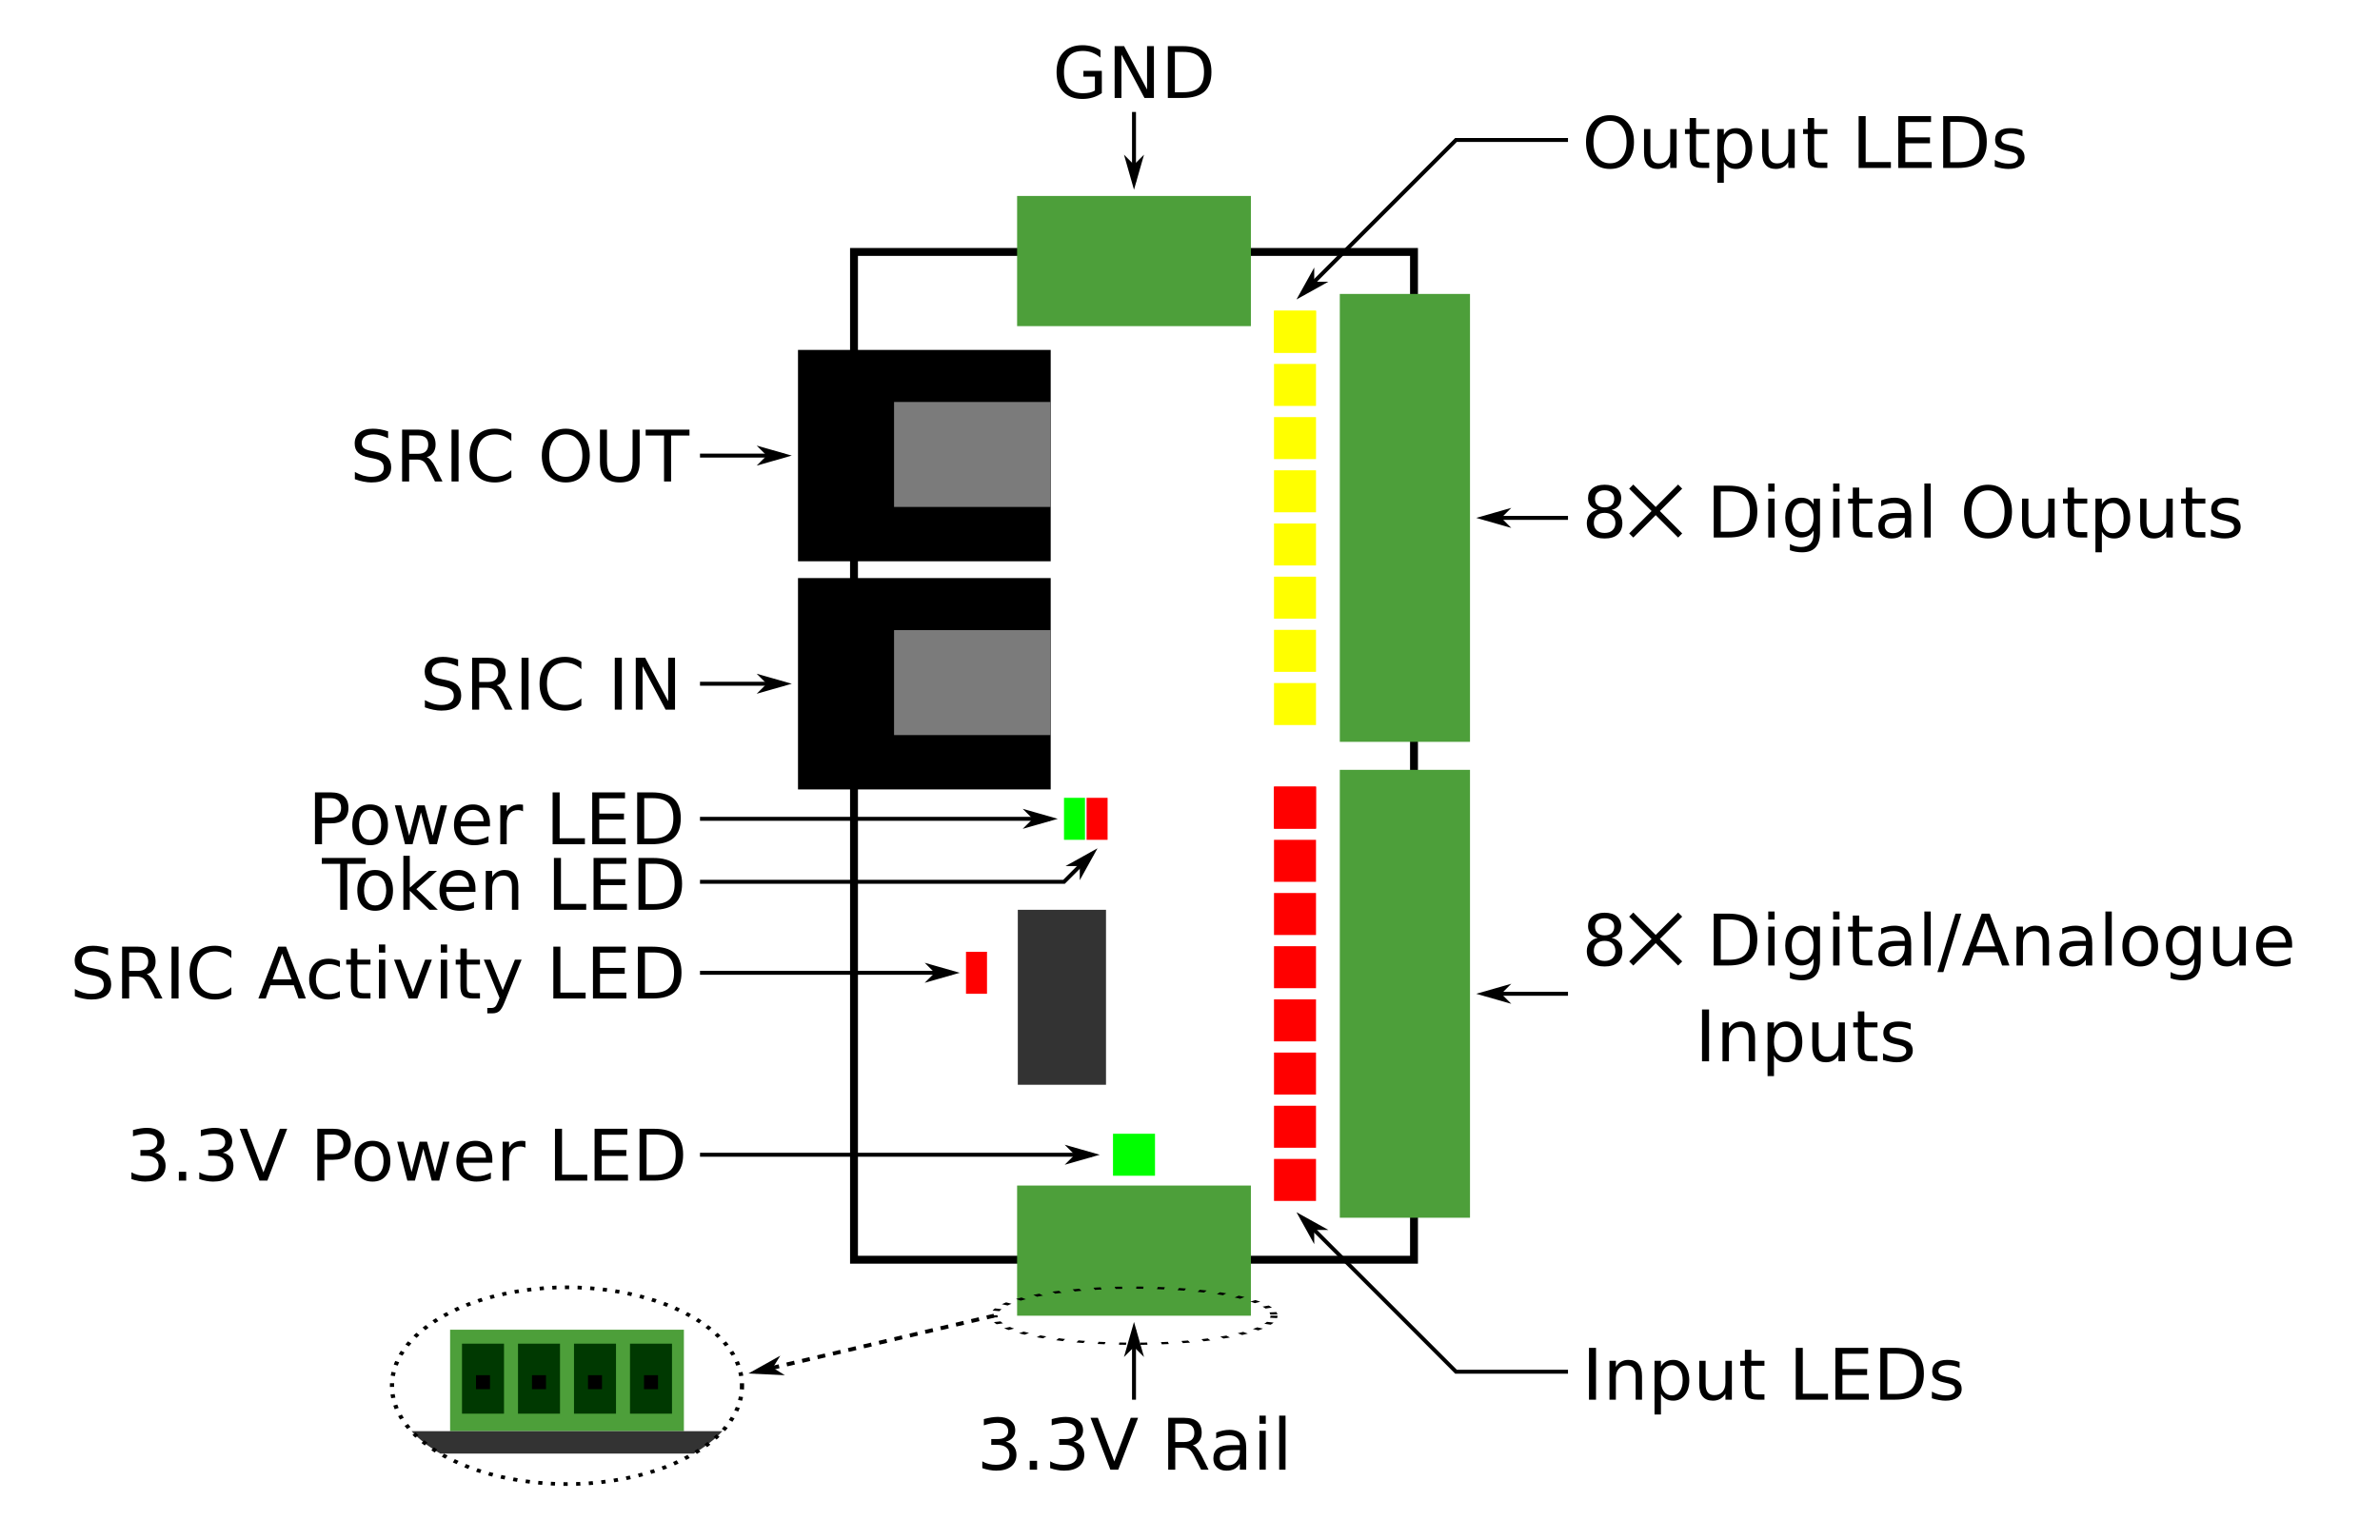
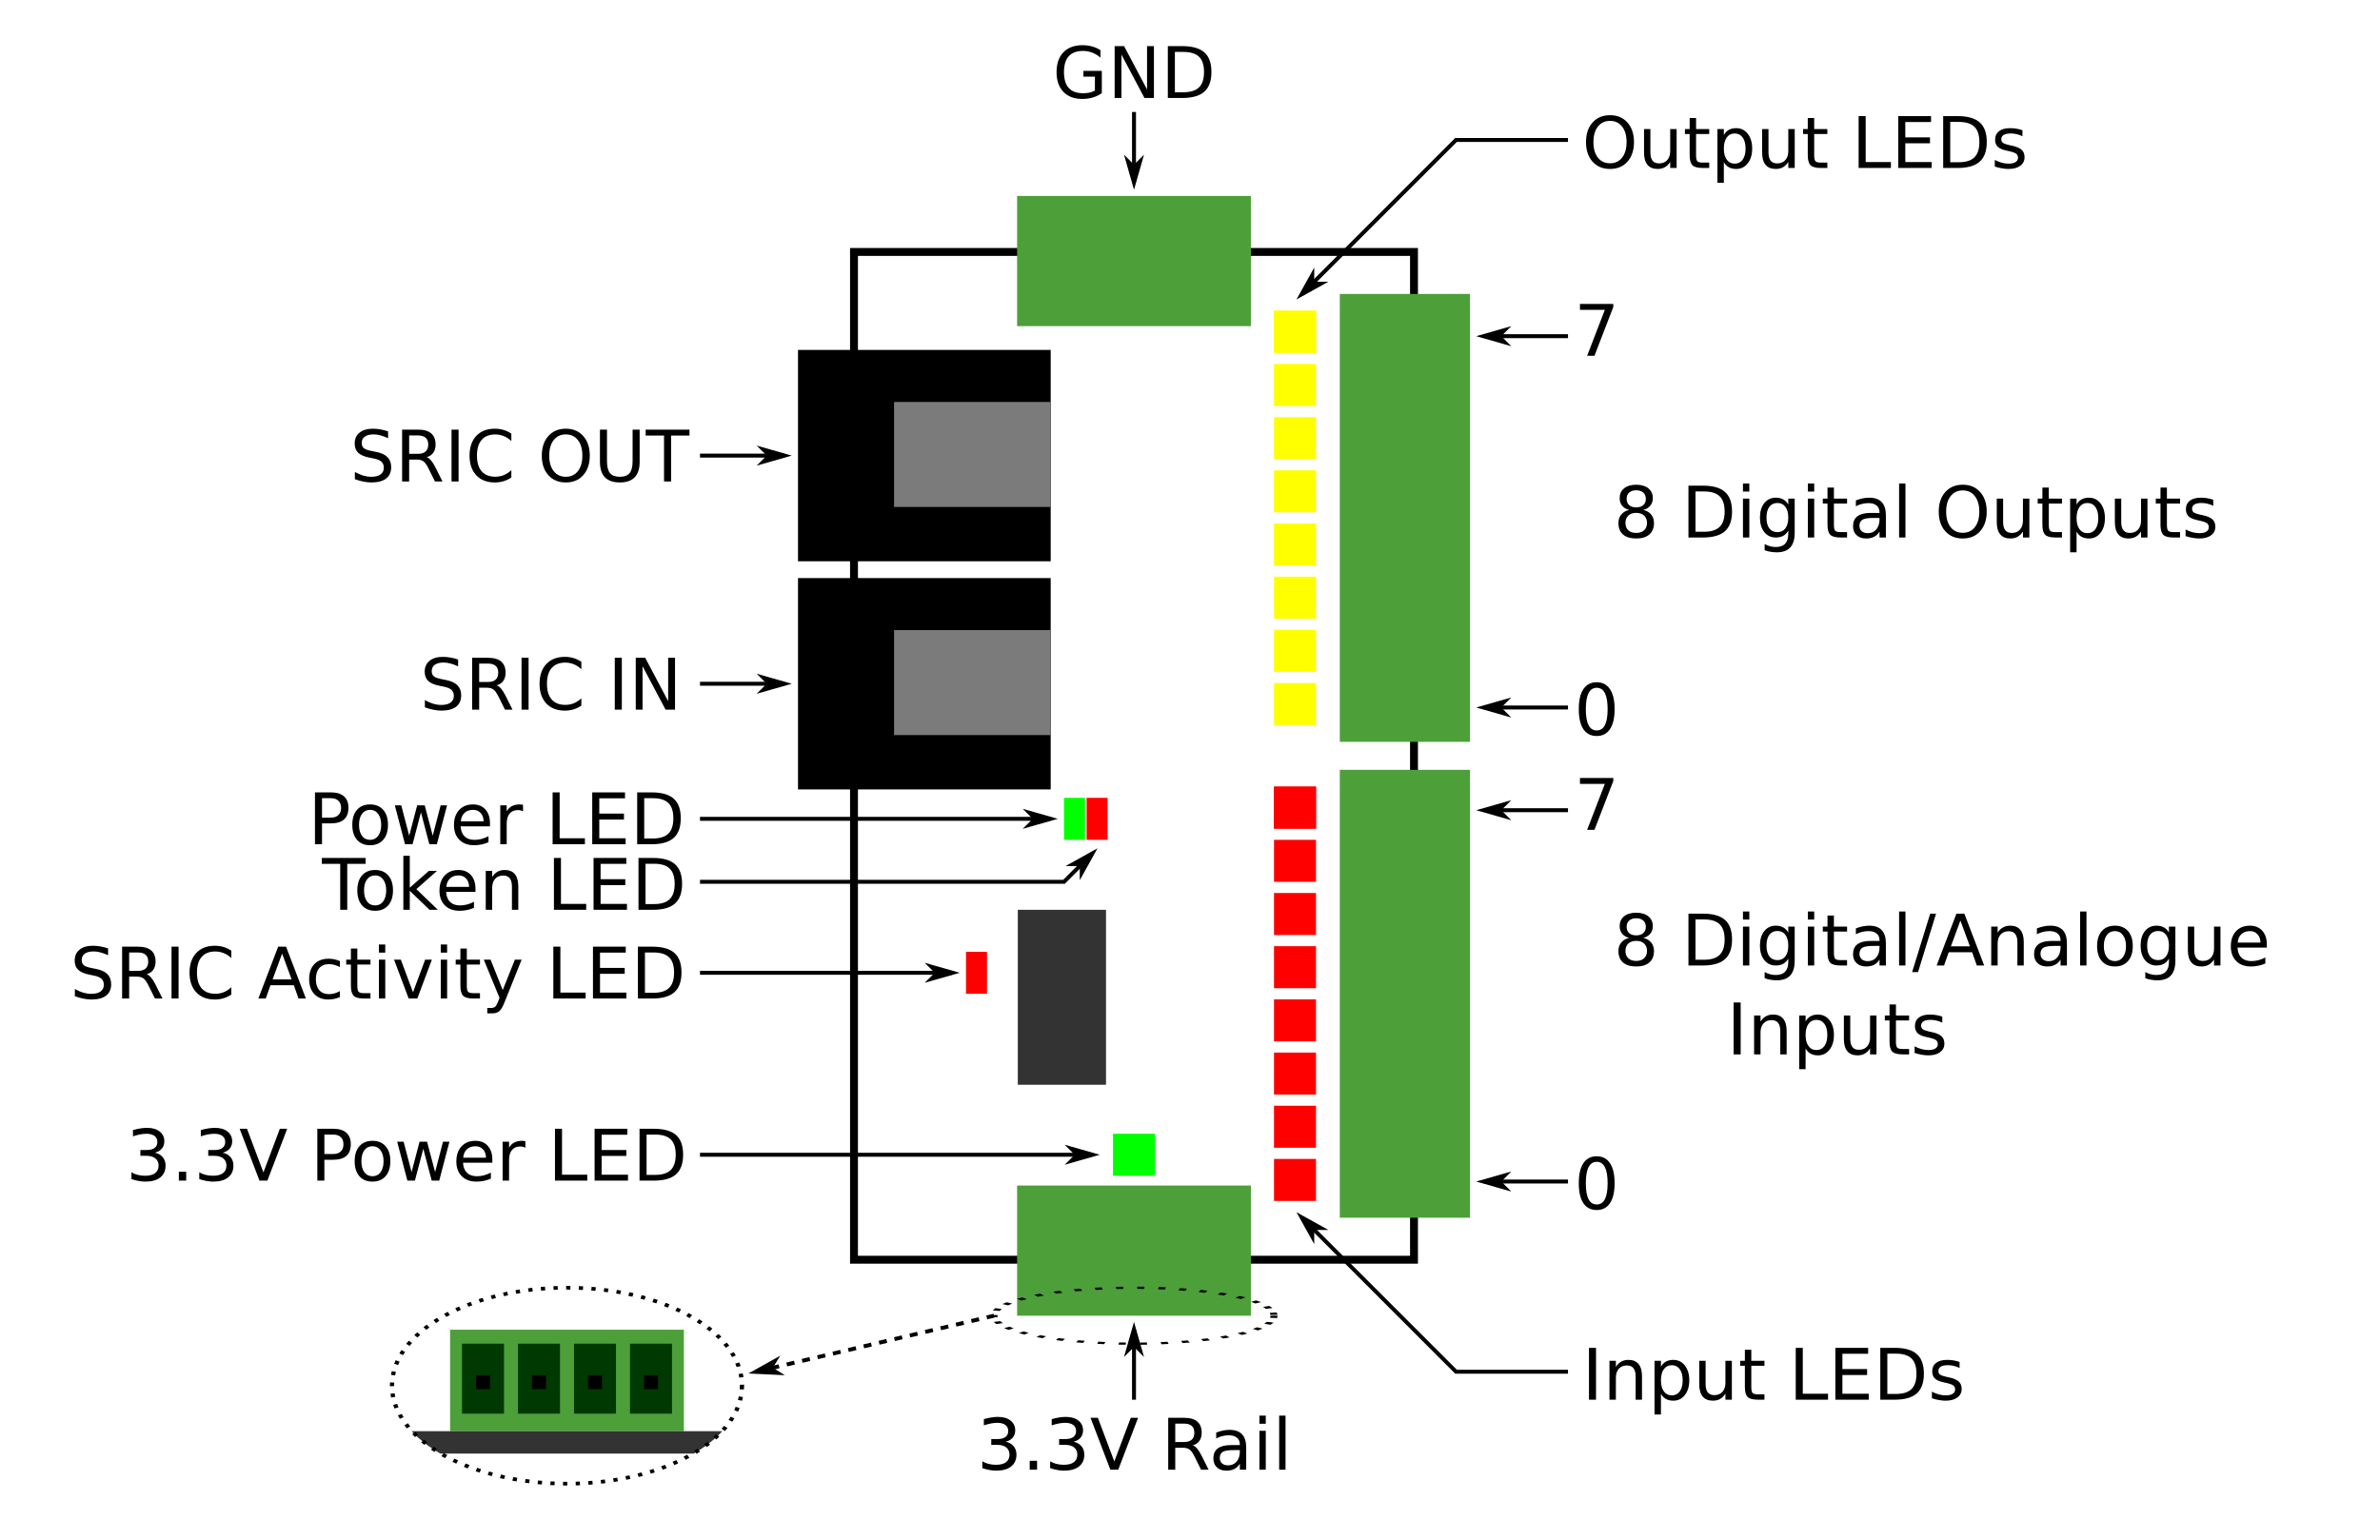
<svg xmlns="http://www.w3.org/2000/svg" xmlns:xlink="http://www.w3.org/1999/xlink" width="602.362" height="389.764" id="svg3013" version="1.1">
  <defs id="defs3015">
    <marker orient="auto" refY="0" refX="0" id="Arrow1Mstart" style="overflow:visible">
      <path id="path4094" d="M 0,0 5,-5 -12.5,0 5,5 0,0 z" style="fill-rule:evenodd;stroke:#000000;stroke-width:1pt;marker-start:none" transform="matrix(0.4,0,0,0.4,4,0)" />
    </marker>
    <marker orient="auto" refY="0" refX="0" id="Arrow1Mstart-5" style="overflow:visible">
      <path id="path4094-4" d="M 0,0 5,-5 -12.5,0 5,5 0,0 z" style="fill-rule:evenodd;stroke:#000000;stroke-width:1pt;marker-start:none" transform="matrix(0.4,0,0,0.4,4,0)" />
    </marker>
    <marker orient="auto" refY="0" refX="0" id="Arrow1Mstart-2" style="overflow:visible">
      <path id="path4094-5" d="M 0,0 5,-5 -12.5,0 5,5 0,0 z" style="fill-rule:evenodd;stroke:#000000;stroke-width:1pt;marker-start:none" transform="matrix(0.4,0,0,0.4,4,0)" />
    </marker>
    <clipPath clipPathUnits="userSpaceOnUse" id="clipPath3783">
      <path style="fill:none;stroke:#000000;stroke-width:1.537;stroke-miterlimit:4;stroke-opacity:1;stroke-dasharray:1.537, 3.074;stroke-dashoffset:0" id="path3785" d="m 205.512,359.646 a 63.78,40.748 0 1 1 -127.559,0 63.78,40.748 0 1 1 127.559,0 z" transform="matrix(0.6944445,0,0,0.6086957,35.10385,705.2575)" />
    </clipPath>
  </defs>
  <g id="layer1" transform="translate(-15.35975,-591.9872)">
    <rect style="fill:none;stroke:#000000;stroke-width:1.998;stroke-linecap:butt;stroke-linejoin:miter;stroke-miterlimit:4;stroke-opacity:1;stroke-dasharray:none;stroke-dashoffset:0" id="rect4498" width="141.732" height="255.118" x="231.501" y="655.767" />
    <rect style="fill:#4d9f3a;fill-opacity:1;stroke:none" id="rect4469" width="59.173" height="32.953" x="272.781" y="892.105" />
    <rect y="641.594" x="272.781" height="32.953" width="59.173" id="rect5032" style="fill:#4d9f3a;fill-opacity:1;stroke:none" />
    <rect style="fill:#4d9f3a;fill-opacity:1;stroke:none" id="rect5034" width="32.953" height="113.386" x="354.454" y="666.397" />
    <rect y="786.869" x="354.454" height="113.386" width="32.953" id="rect5036" style="fill:#4d9f3a;fill-opacity:1;stroke:none" />
    <g id="g3645" transform="matrix(0,-1,1,0,114.9661,1094.074)">
      <a id="a3647">
        <rect style="fill:#000000;fill-opacity:1;stroke:none" id="rect3649" width="53.504" height="63.957" x="360" y="102.362" transform="translate(0,2.5390623e-6)" />
      </a>
      <rect y="126.673" x="373.756" height="39.614" width="26.575" id="rect3651" style="fill:#7b7b7b;fill-opacity:1;stroke:none" />
    </g>
    <g transform="matrix(0,-1,1,0,114.9661,1151.83)" id="g5053">
      <a id="a5055">
        <rect transform="translate(0,2.5390623e-6)" y="102.362" x="360" height="63.957" width="53.504" id="rect5057" style="fill:#000000;fill-opacity:1;stroke:none" />
      </a>
      <rect style="fill:#7b7b7b;fill-opacity:1;stroke:none" id="rect5059" width="26.575" height="39.614" x="373.756" y="126.673" />
    </g>
    <rect style="fill:#333333;fill-opacity:1;stroke:none" id="rect2919" width="22.323" height="44.291" x="272.958" y="822.302" />
    <g id="g5081" transform="translate(-8.046015,-32.73345)">
      <rect y="826.689" x="292.697" height="10.63" width="5.315" id="rect3684" style="fill:#00ff00;fill-opacity:1;stroke:none" />
      <rect y="826.689" x="298.414" height="10.63" width="5.315" id="rect3686" style="fill:#ff0000;fill-opacity:1;stroke:none" />
    </g>
    <rect style="fill:#00ff00;fill-opacity:1;stroke:none" id="rect3682" width="10.63" height="10.63" x="297.053" y="878.995" />
    <rect y="832.932" x="259.848" height="10.63" width="5.315" id="rect2921" style="fill:#ff0000;fill-opacity:1;stroke:none" />
    <g id="g5196" transform="translate(18.90306,-105.3332)">
      <rect y="896.457" x="318.898" height="10.63" width="10.63" id="rect3696" style="fill:#ff0000;fill-opacity:1;stroke:none" />
      <use id="use5176" xlink:href="#rect3696" y="0" x="0" width="744.094" height="1052.362" />
      <use id="use5178" transform="translate(0,13.46386)" xlink:href="#rect3696" y="0" x="0" width="744.094" height="1052.362" />
      <use id="use5180" transform="translate(0,26.92772)" xlink:href="#rect3696" y="0" x="0" width="744.094" height="1052.362" />
      <use id="use5182" transform="translate(0,40.39157)" xlink:href="#rect3696" y="0" x="0" width="744.094" height="1052.362" />
      <use id="use5184" transform="translate(0,53.85543)" xlink:href="#rect3696" y="0" x="0" width="744.094" height="1052.362" />
      <use id="use5186" transform="translate(0,67.31929)" xlink:href="#rect3696" y="0" x="0" width="744.094" height="1052.362" />
      <use id="use5188" transform="translate(0,80.78315)" xlink:href="#rect3696" y="0" x="0" width="744.094" height="1052.362" />
      <use id="use5190" transform="translate(0,94.24701)" xlink:href="#rect3696" y="0" x="0" width="744.094" height="1052.362" />
    </g>
    <g id="g5234" transform="translate(18.90306,-16.75046)">
      <rect y="687.402" x="318.898" height="10.63" width="10.63" id="rect3694" style="fill:#ffff00;fill-opacity:1;stroke:none" />
      <use id="use5218" xlink:href="#rect3694" y="0" x="0" width="744.094" height="1052.362" />
      <use id="use5220" transform="translate(0,13.46386)" xlink:href="#rect3694" y="0" x="0" width="744.094" height="1052.362" />
      <use id="use5222" transform="translate(0,26.92772)" xlink:href="#rect3694" y="0" x="0" width="744.094" height="1052.362" />
      <use id="use5224" transform="translate(0,40.39157)" xlink:href="#rect3694" y="0" x="0" width="744.094" height="1052.362" />
      <use id="use5226" transform="translate(0,53.85543)" xlink:href="#rect3694" y="0" x="0" width="744.094" height="1052.362" />
      <use id="use5228" transform="translate(0,67.31929)" xlink:href="#rect3694" y="0" x="0" width="744.094" height="1052.362" />
      <use id="use5230" transform="translate(0,80.78315)" xlink:href="#rect3694" y="0" x="0" width="744.094" height="1052.362" />
      <use id="use5232" transform="translate(0,94.24701)" xlink:href="#rect3694" y="0" x="0" width="744.094" height="1052.362" />
    </g>
    <text xml:space="preserve" style="font-size:16px;font-style:normal;font-variant:normal;font-weight:normal;font-stretch:normal;text-align:start;line-height:100%;writing-mode:lr-tb;text-anchor:start;fill:#000000;fill-opacity:1;stroke:none;font-family:DejaVu Sans;-inkscape-font-specification:DejaVu Sans" x="103.942" y="713.874" id="text4802">
      <tspan id="tspan4804" x="103.942" y="713.874" style="font-size:18px;font-style:normal;font-variant:normal;font-weight:normal;font-stretch:normal;text-align:start;line-height:100%;writing-mode:lr-tb;text-anchor:start;font-family:DejaVu Sans;-inkscape-font-specification:DejaVu Sans">SRIC OUT</tspan>
    </text>
    <text xml:space="preserve" style="font-size:18px;font-style:normal;font-variant:normal;font-weight:normal;font-stretch:normal;text-align:start;line-height:100%;writing-mode:lr-tb;text-anchor:start;fill:#000000;fill-opacity:1;stroke:none;font-family:DejaVu Sans;-inkscape-font-specification:DejaVu Sans" x="121.659" y="771.63" id="text4806">
      <tspan id="tspan4808" x="121.659" y="771.63">SRIC IN</tspan>
    </text>
    <text xml:space="preserve" style="font-size:18px;font-style:normal;font-variant:normal;font-weight:normal;font-stretch:normal;text-align:start;line-height:125%;writing-mode:lr-tb;text-anchor:start;fill:#000000;fill-opacity:1;stroke:none;font-family:DejaVu Sans;-inkscape-font-specification:DejaVu Sans" x="93.313" y="805.704" id="text6690">
      <tspan id="tspan6692" x="93.313" y="805.704" style="font-size:18px;font-style:normal;font-variant:normal;font-weight:normal;font-stretch:normal;text-align:start;line-height:125%;writing-mode:lr-tb;text-anchor:start;font-family:DejaVu Sans;-inkscape-font-specification:DejaVu Sans">Power LED</tspan>
    </text>
    <text xml:space="preserve" style="font-size:18px;font-style:normal;font-variant:normal;font-weight:normal;font-stretch:normal;text-align:start;line-height:125%;writing-mode:lr-tb;text-anchor:start;fill:#000000;fill-opacity:1;stroke:none;font-family:DejaVu Sans;-inkscape-font-specification:DejaVu Sans" x="96.856" y="822.302" id="text6694">
      <tspan id="tspan6696" x="96.856" y="822.302" style="font-size:18px;font-style:normal;font-variant:normal;font-weight:normal;font-stretch:normal;text-align:start;line-height:125%;writing-mode:lr-tb;text-anchor:start;font-family:DejaVu Sans;-inkscape-font-specification:DejaVu Sans">Token LED</tspan>
    </text>
    <path id="path8284" d="m 213.785,707.322 -21.26,0" style="fill:none;stroke:#000000;stroke-width:1px;stroke-linecap:butt;stroke-linejoin:miter;stroke-opacity:1;marker-start:url(#Arrow1Mstart)" />
    <path style="fill:none;stroke:#000000;stroke-width:1px;stroke-linecap:butt;stroke-linejoin:miter;stroke-opacity:1;marker-start:url(#Arrow1Mstart)" d="m 213.785,765.078 -21.26,0" id="path5327" />
    <path id="path5331" d="m 281.108,799.271 -88.583,0" style="fill:none;stroke:#000000;stroke-width:1px;stroke-linecap:butt;stroke-linejoin:miter;stroke-opacity:1;marker-start:url(#Arrow1Mstart)" />
    <path style="fill:none;stroke:#000000;stroke-width:1px;stroke-linecap:butt;stroke-linejoin:miter;stroke-opacity:1;marker-start:url(#Arrow1Mstart)" d="m 291.738,808.129 -7.087,7.087 -92.126,0" id="path6472" />
    <text id="text2923" y="844.762" x="33.076" style="font-size:18px;font-style:normal;font-variant:normal;font-weight:normal;font-stretch:normal;text-align:start;line-height:125%;writing-mode:lr-tb;text-anchor:start;fill:#000000;fill-opacity:1;stroke:none;font-family:DejaVu Sans;-inkscape-font-specification:DejaVu Sans" xml:space="preserve">
      <tspan style="font-size:18px;font-style:normal;font-variant:normal;font-weight:normal;font-stretch:normal;text-align:start;line-height:125%;writing-mode:lr-tb;text-anchor:start;font-family:DejaVu Sans;-inkscape-font-specification:DejaVu Sans" y="844.762" x="33.076" id="tspan2925">SRIC Activity LED</tspan>
    </text>
    <path style="fill:none;stroke:#000000;stroke-width:1px;stroke-linecap:butt;stroke-linejoin:miter;stroke-opacity:1;marker-start:url(#Arrow1Mstart)" d="m 256.305,838.247 -63.78,0" id="path5376" />
    <text xml:space="preserve" style="font-size:18px;font-style:normal;font-variant:normal;font-weight:normal;font-stretch:normal;text-align:start;line-height:125%;writing-mode:lr-tb;text-anchor:start;fill:#000000;fill-opacity:1;stroke:none;font-family:DejaVu Sans;-inkscape-font-specification:DejaVu Sans" x="47.25" y="890.862" id="text6686">
      <tspan x="47.25" y="890.862" style="font-size:18px;font-style:normal;font-variant:normal;font-weight:normal;font-stretch:normal;text-align:start;line-height:125%;writing-mode:lr-tb;text-anchor:start;font-family:DejaVu Sans;-inkscape-font-specification:DejaVu Sans" id="tspan7090">3.3V Power LED</tspan>
    </text>
    <path style="fill:none;stroke:#000000;stroke-width:1px;stroke-linecap:butt;stroke-linejoin:miter;stroke-opacity:1;marker-start:url(#Arrow1Mstart)" d="m 291.738,884.31 -99.213,0" id="path5391" />
    <text id="text5395" y="964.034" x="262.601" style="font-size:18px;font-style:normal;font-variant:normal;font-weight:normal;font-stretch:normal;text-align:start;line-height:125%;writing-mode:lr-tb;text-anchor:start;fill:#000000;fill-opacity:1;stroke:none;font-family:DejaVu Sans;-inkscape-font-specification:DejaVu Sans" xml:space="preserve">
      <tspan id="tspan5397" style="font-size:18px;font-style:normal;font-variant:normal;font-weight:normal;font-stretch:normal;text-align:start;line-height:125%;writing-mode:lr-tb;text-anchor:start;font-family:DejaVu Sans;-inkscape-font-specification:DejaVu Sans" y="964.034" x="262.601">3.3V Rail</tspan>
    </text>
    <path id="path5399" d="m 302.368,928.601 0,17.717" style="fill:none;stroke:#000000;stroke-width:1px;stroke-linecap:butt;stroke-linejoin:miter;stroke-opacity:1;marker-start:url(#Arrow1Mstart)" />
    <text xml:space="preserve" style="font-size:18px;font-style:normal;font-variant:normal;font-weight:normal;font-stretch:normal;text-align:start;line-height:125%;writing-mode:lr-tb;text-anchor:start;fill:#000000;fill-opacity:1;stroke:none;font-family:DejaVu Sans;-inkscape-font-specification:DejaVu Sans" x="281.753" y="616.79" id="text5403">
      <tspan x="281.753" y="616.79" style="font-size:18px;font-style:normal;font-variant:normal;font-weight:normal;font-stretch:normal;text-align:start;line-height:125%;writing-mode:lr-tb;text-anchor:start;font-family:DejaVu Sans;-inkscape-font-specification:DejaVu Sans" id="tspan5405">GND</tspan>
    </text>
    <path style="fill:none;stroke:#000000;stroke-width:1px;stroke-linecap:butt;stroke-linejoin:miter;stroke-opacity:1;marker-start:url(#Arrow1Mstart)" d="m 302.368,638.05 0,-17.717" id="path5407" />
-     <text id="text5411" y="728.055" x="415.753" style="font-size:18px;font-style:normal;font-variant:normal;font-weight:normal;font-stretch:normal;text-align:start;line-height:125%;writing-mode:lr-tb;text-anchor:start;fill:#000000;fill-opacity:1;stroke:none;font-family:DejaVu Sans;-inkscape-font-specification:DejaVu Sans" xml:space="preserve">
-       <tspan id="tspan5413" style="font-size:18px;font-style:normal;font-variant:normal;font-weight:normal;font-stretch:normal;text-align:start;line-height:125%;writing-mode:lr-tb;text-anchor:start;font-family:DejaVu Sans;-inkscape-font-specification:DejaVu Sans" y="728.055" x="415.753">8⨉ Digital Outputs</tspan>
+     <text id="text5411" y="728.055" x="423.753" style="font-size:18px;font-style:normal;font-variant:normal;font-weight:normal;font-stretch:normal;text-align:start;line-height:125%;writing-mode:lr-tb;text-anchor:start;fill:#000000;fill-opacity:1;stroke:none;font-family:DejaVu Sans;-inkscape-font-specification:DejaVu Sans" xml:space="preserve">
+       <tspan id="tspan5413" style="font-size:18px;font-style:normal;font-variant:normal;font-weight:normal;font-stretch:normal;text-align:start;line-height:125%;writing-mode:lr-tb;text-anchor:start;font-family:DejaVu Sans;-inkscape-font-specification:DejaVu Sans" y="728.055" x="423.753">8 Digital Outputs</tspan>
    </text>
-     <text xml:space="preserve" style="font-size:18px;font-style:normal;font-variant:normal;font-weight:normal;font-stretch:normal;text-align:start;line-height:125%;writing-mode:lr-tb;text-anchor:start;fill:#000000;fill-opacity:1;stroke:none;font-family:DejaVu Sans;-inkscape-font-specification:DejaVu Sans" x="415.753" y="836.401" id="text5415">
-       <tspan x="415.753" y="836.401" style="font-size:18px;font-style:normal;font-variant:normal;font-weight:normal;font-stretch:normal;text-align:start;line-height:125%;writing-mode:lr-tb;text-anchor:start;font-family:DejaVu Sans;-inkscape-font-specification:DejaVu Sans" id="tspan5417">8⨉ Digital/Analogue</tspan>
-       <tspan x="415.753" y="860.655" style="font-size:18px;font-style:normal;font-variant:normal;font-weight:normal;font-stretch:normal;text-align:start;line-height:125%;writing-mode:lr-tb;text-anchor:start;font-family:DejaVu Sans;-inkscape-font-specification:DejaVu Sans" id="tspan5419">     Inputs</tspan>
+     <text xml:space="preserve" style="font-size:18px;font-style:normal;font-variant:normal;font-weight:normal;font-stretch:normal;text-align:start;line-height:125%;writing-mode:lr-tb;text-anchor:start;fill:#000000;fill-opacity:1;stroke:none;font-family:DejaVu Sans;-inkscape-font-specification:DejaVu Sans" x="423.753" y="836.401" id="text5415">
+       <tspan x="423.753" y="836.401" style="font-size:18px;font-style:normal;font-variant:normal;font-weight:normal;font-stretch:normal;text-align:start;line-height:125%;writing-mode:lr-tb;text-anchor:start;font-family:DejaVu Sans;-inkscape-font-specification:DejaVu Sans" id="tspan5417">8 Digital/Analogue</tspan>
+       <tspan x="423.753" y="858.901" style="font-size:18px;font-style:normal;font-variant:normal;font-weight:normal;font-stretch:normal;text-align:start;line-height:125%;writing-mode:lr-tb;text-anchor:start;font-family:DejaVu Sans;-inkscape-font-specification:DejaVu Sans" id="tspan5419">     Inputs</tspan>
    </text>
-     <path style="fill:none;stroke:#000000;stroke-width:1px;stroke-linecap:butt;stroke-linejoin:miter;stroke-opacity:1;marker-start:url(#Arrow1Mstart)" d="m 390.95,723.09 21.26,0" id="path5421" />
-     <path id="path5425" d="m 390.95,843.562 21.26,0" style="fill:none;stroke:#000000;stroke-width:1px;stroke-linecap:butt;stroke-linejoin:miter;stroke-opacity:1;marker-start:url(#Arrow1Mstart)" />
    <text xml:space="preserve" style="font-size:18px;font-style:normal;font-variant:normal;font-weight:normal;font-stretch:normal;text-align:start;line-height:125%;writing-mode:lr-tb;text-anchor:start;fill:#000000;fill-opacity:1;stroke:none;font-family:DejaVu Sans;-inkscape-font-specification:DejaVu Sans" x="415.753" y="946.318" id="text5429">
      <tspan x="415.753" y="946.318" style="font-size:18px;font-style:normal;font-variant:normal;font-weight:normal;font-stretch:normal;text-align:start;line-height:125%;writing-mode:lr-tb;text-anchor:start;font-family:DejaVu Sans;-inkscape-font-specification:DejaVu Sans" id="tspan5431">Input LEDs</tspan>
    </text>
    <text id="text5433" y="634.507" x="415.753" style="font-size:18px;font-style:normal;font-variant:normal;font-weight:normal;font-stretch:normal;text-align:start;line-height:125%;writing-mode:lr-tb;text-anchor:start;fill:#000000;fill-opacity:1;stroke:none;font-family:DejaVu Sans;-inkscape-font-specification:DejaVu Sans" xml:space="preserve">
      <tspan id="tspan5435" style="font-size:18px;font-style:normal;font-variant:normal;font-weight:normal;font-stretch:normal;text-align:start;line-height:125%;writing-mode:lr-tb;text-anchor:start;font-family:DejaVu Sans;-inkscape-font-specification:DejaVu Sans" y="634.507" x="415.753">Output LEDs</tspan>
    </text>
    <path id="path5437" d="m 344.887,666.397 38.976,-38.976 28.346,0" style="fill:none;stroke:#000000;stroke-width:1px;stroke-linecap:butt;stroke-linejoin:miter;stroke-opacity:1;marker-start:url(#Arrow1Mstart)" />
    <path style="fill:none;stroke:#000000;stroke-width:1px;stroke-linecap:butt;stroke-linejoin:miter;stroke-opacity:1;marker-start:url(#Arrow1Mstart)" d="m 344.887,900.255 38.976,38.976 28.346,0" id="path5441" />
    <g id="g3753" transform="translate(25.33464,18.60237)" clip-path="url(#clipPath3783)">
      <g transform="translate(5.7648715e-7,-0.8858302)" id="g3731">
        <rect y="910.885" x="103.942" height="25.689" width="59.173" id="rect2923" style="fill:#4d9f3a;fill-opacity:1;stroke:none" />
        <g id="g3723" transform="translate(-0.5314951,0)">
          <rect y="914.428" x="107.486" height="17.717" width="10.63" id="rect2925" style="fill:#003901;fill-opacity:1;stroke:none" />
          <rect style="fill:#003901;fill-opacity:1;stroke:none" id="rect3717" width="10.63" height="17.717" x="121.659" y="914.428" />
          <rect y="914.428" x="135.832" height="17.717" width="10.63" id="rect3719" style="fill:#003901;fill-opacity:1;stroke:none" />
          <rect style="fill:#003901;fill-opacity:1;stroke:none" id="rect3721" width="10.63" height="17.717" x="150.005" y="914.428" />
        </g>
      </g>
      <rect y="935.688" x="64.435" height="5.669" width="134.646" id="rect3729" style="fill:#333333;fill-opacity:1;fill-rule:nonzero;stroke:none" />
      <g transform="translate(-0.5314968,0)" id="g3747">
        <rect style="fill:#000000;fill-opacity:1;fill-rule:nonzero;stroke:none" id="rect3739" width="3.543" height="3.543" x="111.029" y="921.515" />
        <rect y="921.515" x="125.202" height="3.543" width="3.543" id="rect3741" style="fill:#000000;fill-opacity:1;fill-rule:nonzero;stroke:none" />
        <rect style="fill:#000000;fill-opacity:1;fill-rule:nonzero;stroke:none" id="rect3743" width="3.543" height="3.543" x="139.375" y="921.515" />
        <rect y="921.515" x="153.549" height="3.543" width="3.543" id="rect3745" style="fill:#000000;fill-opacity:1;fill-rule:nonzero;stroke:none" />
      </g>
    </g>
-     <path style="fill:none;stroke:#000000;stroke-width:1.537;stroke-miterlimit:4;stroke-opacity:1;stroke-dasharray:1.537,3.074;stroke-dashoffset:0" id="path3780" d="m 205.512,359.646 a 63.78,40.748 0 1 1 -127.559,0 63.78,40.748 0 1 1 127.559,0 z" transform="matrix(0.6944445,0,0,0.6086957,60.43849,723.8598)" />
-     <path transform="matrix(0.5555556,0,0,0.173913,223.6275,862.511)" d="m 205.512,359.646 a 63.78,40.748 0 1 1 -127.559,0 63.78,40.748 0 1 1 127.559,0 z" id="path3770" style="fill:none;stroke:#000000;stroke-width:3.215;stroke-miterlimit:4;stroke-opacity:1;stroke-dasharray:3.215,6.429;stroke-dashoffset:0" />
+     <path style="fill:none;stroke:#000000;stroke-width:1.537;stroke-miterlimit:4;stroke-opacity:1;stroke-dasharray:1.537,3.074;stroke-dashoffset:0" id="path3780" d="m 205.512,359.646 c 0,22.505 -28.555,40.748 -63.78,40.748 -35.224,0 -63.78,-18.244 -63.78,-40.748 0,-22.505 28.555,-40.748 63.78,-40.748 35.224,0 63.78,18.244 63.78,40.748 z" transform="matrix(0.6944445,0,0,0.6086957,60.43849,723.8598)" />
+     <path transform="matrix(0.5555556,0,0,0.173913,223.6275,862.511)" d="m 205.512,359.646 c 0,22.505 -28.555,40.748 -63.78,40.748 -35.224,0 -63.78,-18.244 -63.78,-40.748 0,-22.505 28.555,-40.748 63.78,-40.748 35.224,0 63.78,18.244 63.78,40.748 z" id="path3770" style="fill:none;stroke:#000000;stroke-width:3.215;stroke-miterlimit:4;stroke-opacity:1;stroke-dasharray:3.215,6.429;stroke-dashoffset:0" />
    <path style="fill:none;stroke:#000000;stroke-width:1;stroke-linecap:butt;stroke-linejoin:miter;stroke-opacity:1;marker-start:url(#Arrow1Mstart);stroke-miterlimit:4;stroke-dasharray:2,2;stroke-dashoffset:0" d="m 206.698,939.231 60.236,-14.173" id="path3772" />
+     <path id="path3114" d="m 390.95,771.09 21.26,0" style="fill:none;stroke:#000000;stroke-width:1px;stroke-linecap:butt;stroke-linejoin:miter;stroke-opacity:1;marker-start:url(#Arrow1Mstart)" />
+     <path style="fill:none;stroke:#000000;stroke-width:1px;stroke-linecap:butt;stroke-linejoin:miter;stroke-opacity:1;marker-start:url(#Arrow1Mstart)" d="m 390.95,677.09 21.26,0" id="path3118" />
+     <text xml:space="preserve" style="font-size:18px;font-style:normal;font-variant:normal;font-weight:normal;font-stretch:normal;text-align:start;line-height:125%;writing-mode:lr-tb;text-anchor:start;fill:#000000;fill-opacity:1;stroke:none;font-family:DejaVu Sans;-inkscape-font-specification:DejaVu Sans" x="413.753" y="778.055" id="text3122">
+       <tspan x="413.753" y="778.055" style="font-size:18px;font-style:normal;font-variant:normal;font-weight:normal;font-stretch:normal;text-align:start;line-height:125%;writing-mode:lr-tb;text-anchor:start;font-family:DejaVu Sans;-inkscape-font-specification:DejaVu Sans" id="tspan3124">0</tspan>
+     </text>
+     <text id="text3126" y="682.055" x="413.753" style="font-size:18px;font-style:normal;font-variant:normal;font-weight:normal;font-stretch:normal;text-align:start;line-height:125%;writing-mode:lr-tb;text-anchor:start;fill:#000000;fill-opacity:1;stroke:none;font-family:DejaVu Sans;-inkscape-font-specification:DejaVu Sans" xml:space="preserve">
+       <tspan id="tspan3128" style="font-size:18px;font-style:normal;font-variant:normal;font-weight:normal;font-stretch:normal;text-align:start;line-height:125%;writing-mode:lr-tb;text-anchor:start;font-family:DejaVu Sans;-inkscape-font-specification:DejaVu Sans" y="682.055" x="413.753">7</tspan>
+     </text>
+     <path style="fill:none;stroke:#000000;stroke-width:1px;stroke-linecap:butt;stroke-linejoin:miter;stroke-opacity:1;marker-start:url(#Arrow1Mstart)" d="m 390.95,891.09 21.26,0" id="path3130" />
+     <path id="path3132" d="m 390.95,797.09 21.26,0" style="fill:none;stroke:#000000;stroke-width:1px;stroke-linecap:butt;stroke-linejoin:miter;stroke-opacity:1;marker-start:url(#Arrow1Mstart)" />
+     <text id="text3134" y="898.055" x="413.753" style="font-size:18px;font-style:normal;font-variant:normal;font-weight:normal;font-stretch:normal;text-align:start;line-height:125%;writing-mode:lr-tb;text-anchor:start;fill:#000000;fill-opacity:1;stroke:none;font-family:DejaVu Sans;-inkscape-font-specification:DejaVu Sans" xml:space="preserve">
+       <tspan id="tspan3136" style="font-size:18px;font-style:normal;font-variant:normal;font-weight:normal;font-stretch:normal;text-align:start;line-height:125%;writing-mode:lr-tb;text-anchor:start;font-family:DejaVu Sans;-inkscape-font-specification:DejaVu Sans" y="898.055" x="413.753">0</tspan>
+     </text>
+     <text xml:space="preserve" style="font-size:18px;font-style:normal;font-variant:normal;font-weight:normal;font-stretch:normal;text-align:start;line-height:125%;writing-mode:lr-tb;text-anchor:start;fill:#000000;fill-opacity:1;stroke:none;font-family:DejaVu Sans;-inkscape-font-specification:DejaVu Sans" x="413.753" y="802.055" id="text3138">
+       <tspan x="413.753" y="802.055" style="font-size:18px;font-style:normal;font-variant:normal;font-weight:normal;font-stretch:normal;text-align:start;line-height:125%;writing-mode:lr-tb;text-anchor:start;font-family:DejaVu Sans;-inkscape-font-specification:DejaVu Sans" id="tspan3140">7</tspan>
+     </text>
  </g>
</svg>
